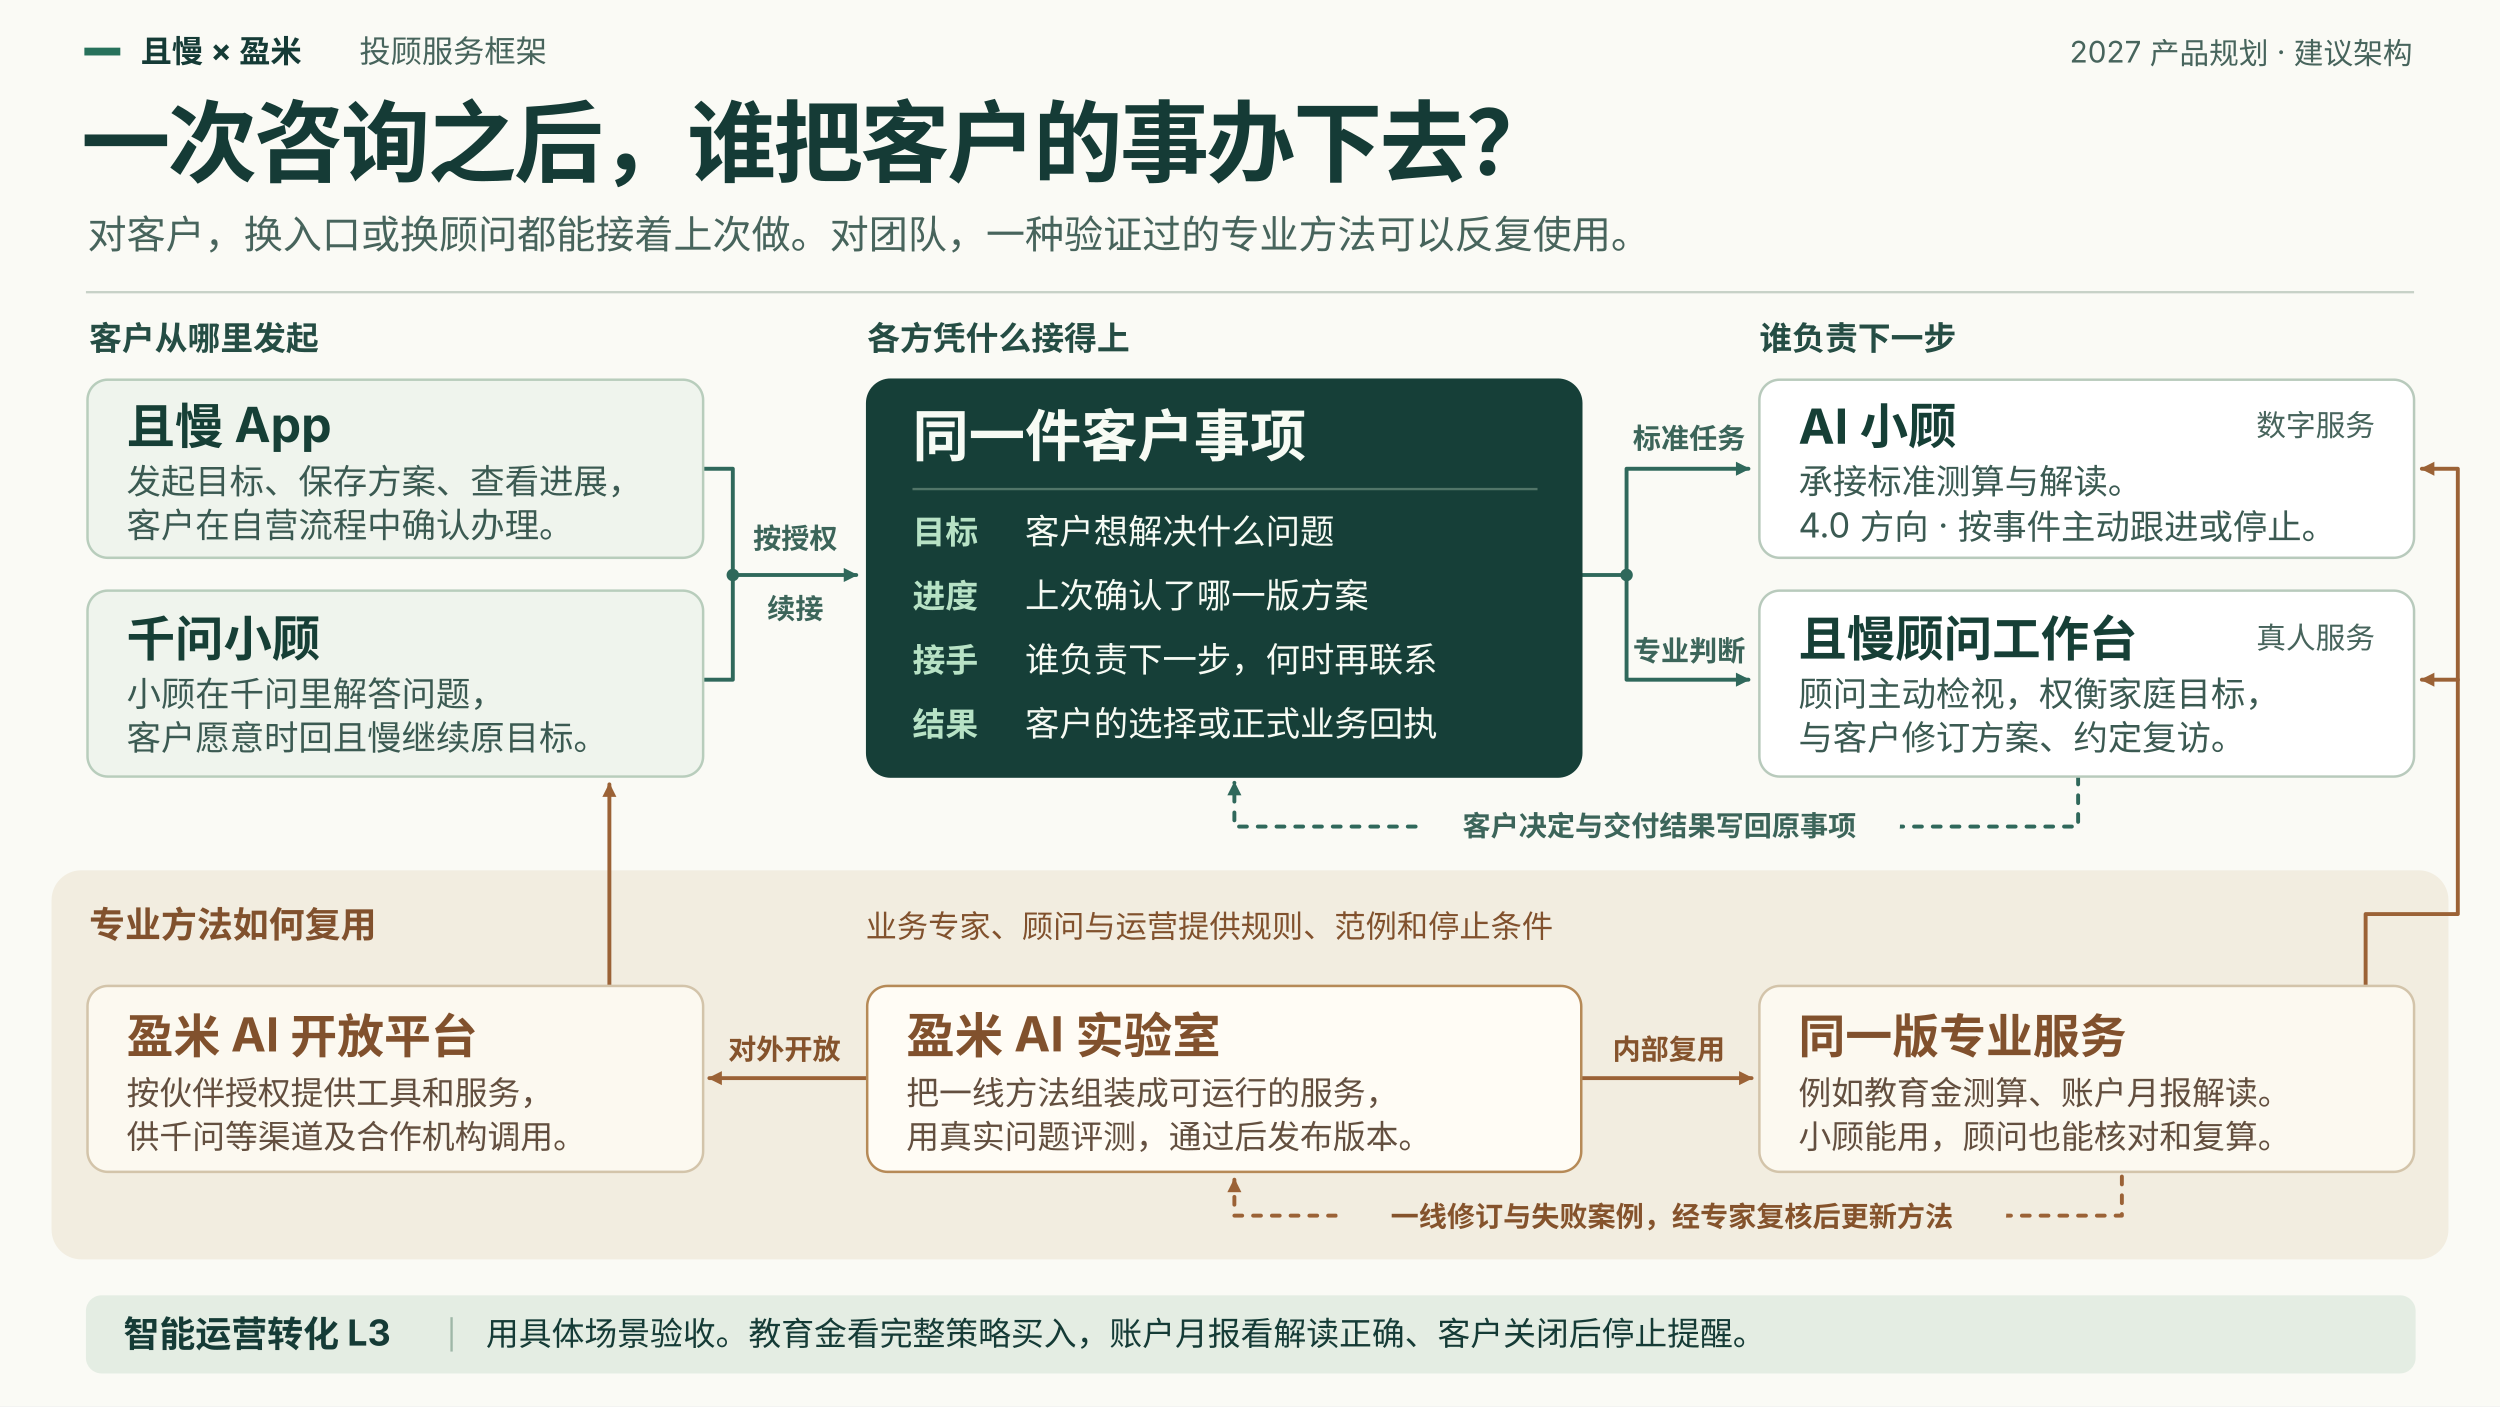
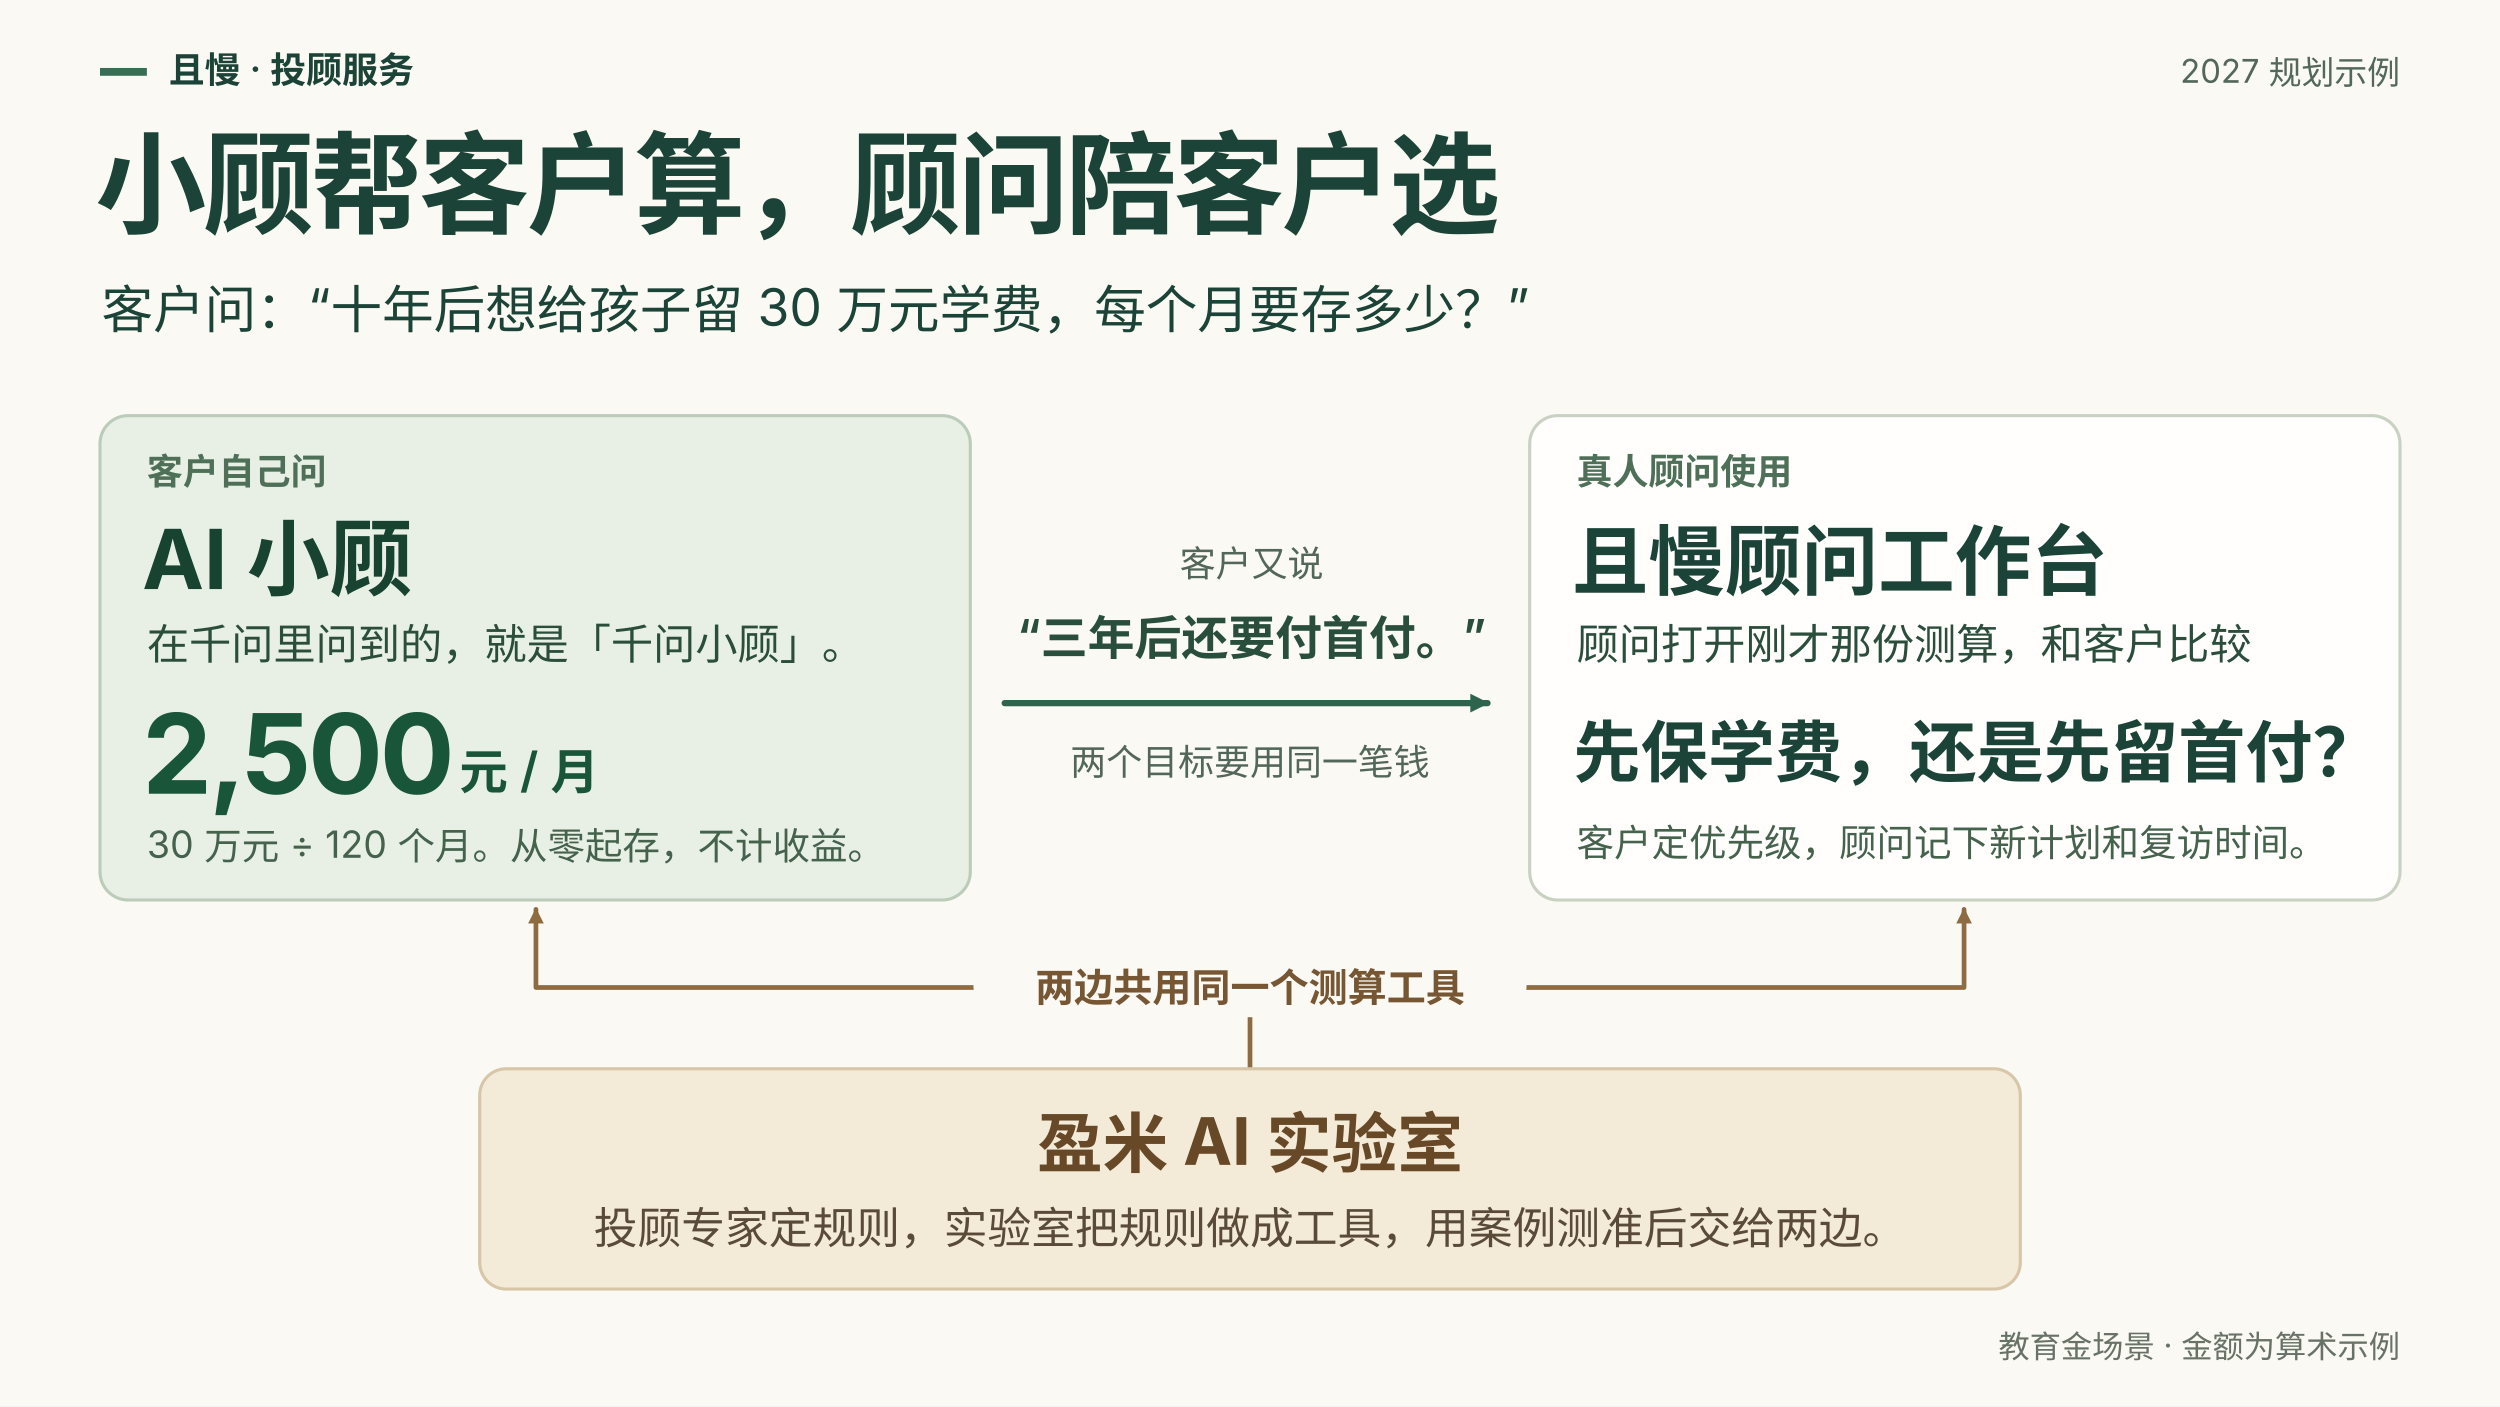
- <svg xmlns="http://www.w3.org/2000/svg" viewBox="0 0 1600 900" width="1600" height="900" role="group" aria-labelledby="map-name map-desc" font-family="'Inter','PingFang SC','Microsoft YaHei','Noto Sans CJK SC','Heiti SC',sans-serif">
+ <svg xmlns="http://www.w3.org/2000/svg" width="1600" height="900" viewBox="0 0 1600 900" role="img" aria-labelledby="simple-title simple-desc" font-family="'Inter','PingFang SC','Microsoft YaHei','Noto Sans CJK SC','Heiti SC',sans-serif">
  <defs>
-     <marker id="green-tip" markerWidth="9" markerHeight="9" refX="8" refY="4.5" orient="auto" markerUnits="userSpaceOnUse">
-       <path d="M0 0 9 4.5 0 9Z" fill="#2f685b" />
+     <marker id="go" markerWidth="14" markerHeight="14" refX="12" refY="7" orient="auto" markerUnits="userSpaceOnUse">
+       <path d="M1 1 13 7 1 13Z" fill="#2e644e" />
    </marker>
-     <marker id="ochre-tip" markerWidth="9" markerHeight="9" refX="8" refY="4.5" orient="auto" markerUnits="userSpaceOnUse">
-       <path d="M0 0 9 4.5 0 9Z" fill="#9b6236" />
+     <marker id="supply-tip" markerWidth="12" markerHeight="12" refX="10" refY="6" orient="auto" markerUnits="userSpaceOnUse">
+       <path d="M1 1 11 6 1 11Z" fill="#8f6b42" />
    </marker>
-     <style>
-       .wire { fill:none; stroke:#2f685b; stroke-width:2.5; stroke-linejoin:round; stroke-linecap:round }
-       .supply-wire { fill:none; stroke:#9b6236; stroke-width:2.5; stroke-linejoin:round; stroke-linecap:round }
-       .back { stroke-dasharray:5 7 }
-       .ink {fill:#153b36} .muted {fill:#47645c} .ochre {fill:#81512d} .light {fill:#f7fbf4}
-       .col-label {font-size:21px;font-weight:650;fill:#254d44}
-       .label {font-size:22px;font-weight:400;fill:#3b5a52}
-       .supply-label {font-size:21px;font-weight:400;fill:#634f3f}
-       .name {font-size:31px;font-weight:680;fill:#163f36}
-       .branch-label {font-size:18px;font-weight:550;fill:#3c655a}
-       .method-label {font-size:18px;font-weight:550;fill:#85532c}
-       .round-frame {stroke-width:1.6}
-     </style>
  </defs>
-   <rect width="1600" height="900" fill="#fafaf5" />
+   <rect width="1600" height="900" fill="#faf9f3" />
+   <g fill="#1b4337">
+     <path d="M64 46H94" stroke="#386e54" stroke-width="5" />
+     <text x="108" y="53" font-size="23" font-weight="620">且慢 · 投顾服务</text>
+     <text x="1536" y="53" text-anchor="end" font-size="21" fill="#53675a">2027 规划示例</text>
+     <text x="61" y="144" font-size="71" font-weight="700" letter-spacing="-2">小顾帮客户算，顾问陪客户选</text>
+     <text x="65" y="210" font-size="33">客户问：“十年后想给孩子留 30 万元学费，每个月要存多少？”</text>
+   </g>
  <g>
-     <path d="M54 33H77" stroke="#27715b" stroke-width="5" />
-     <text x="90" y="40" font-size="20" font-weight="650" class="ink">且慢 × 盈米</text>
-     <text x="230" y="40" font-size="20" class="muted">投顾服务框架</text>
-     <text x="1544" y="40" font-size="19" text-anchor="end" class="muted">2027 产品规划 · 建议架构</text>
-     <text x="52" y="112" font-size="57" font-weight="720" letter-spacing="-1.6" class="ink">一次咨询之后，谁把客户的事办下去？</text>
-     <text x="56" y="159" font-size="25" class="muted">对客户，换入口或换顾问都能接着上次做。对团队，一种验证过的专业方法可以反复使用。</text>
-     <path d="M55 187H1545" stroke="#c7d1c7" stroke-width="1.5" />
+     <rect x="64" y="266" width="557" height="310" rx="18" fill="#e8f0e5" stroke="#bbccba" stroke-width="2" />
+     <text x="94" y="310" font-size="23" font-weight="600" fill="#4f7058">客户自己问</text>
+     <text x="91" y="377" font-size="53" font-weight="700" fill="#174330">AI 小顾</text>
+     <text x="94" y="422" font-size="27" fill="#2b4e3c">在千问里问到的，就是「千问小顾」。</text>
+     <text x="91" y="508" font-size="71" font-weight="700" letter-spacing="-2" fill="#195538">2,500</text>
+     <text x="294" y="505" font-size="31" font-weight="600" fill="#195538">元 / 月</text>
+     <text x="94" y="549" font-size="24" fill="#45624d">30 万元 ÷ 120 个月。从零起存，不计收益。</text>
  </g>
-   <g class="col-label">
-     <text x="57" y="224">客户从哪里发起</text>
-     <text x="555" y="224">各方凭什么接得上</text>
-     <text x="1126" y="224">谁负责下一步</text>
+   <g fill="#294f3c" text-anchor="middle">
+     <text x="801" y="369" font-size="23" fill="#52675a">客户又说</text>
+     <text x="801" y="418" font-size="30" font-weight="630">“三年后还要付首付。”</text>
+     <path d="M643 450 H952" fill="none" stroke="#2e644e" stroke-width="4" stroke-linecap="round" marker-end="url(#go)" />
+     <text x="800" y="496" font-size="23" fill="#52675a">两个目标要用同一笔钱</text>
  </g>
-   <g aria-hidden="true">
-     <path class="wire" d="M450 300H469V435H450" />
-     <circle cx="469" cy="368" r="4" fill="#2f685b" />
-     <path class="wire" d="M469 368H548" marker-end="url(#green-tip)" />
-     <text x="509" y="351" text-anchor="middle" class="branch-label">按授权</text>
-     <text x="509" y="396" text-anchor="middle" class="branch-label">续接</text>
-     <path class="wire" d="M1012 368H1041" />
-     <path class="wire" d="M1041 368V300H1119" marker-end="url(#green-tip)" />
-     <path class="wire" d="M1041 368V435H1119" marker-end="url(#green-tip)" />
-     <circle cx="1041" cy="368" r="4" fill="#2f685b" />
-     <text x="1081" y="287" text-anchor="middle" class="branch-label">标准任务</text>
-     <text x="1081" y="423" text-anchor="middle" class="branch-label">专业判断</text>
-     <path class="wire back" d="M1330 497V529H790V501" marker-end="url(#green-tip)" />
-     <rect x="909" y="512" width="307" height="32" rx="16" fill="#fafaf5" />
-     <text x="1062" y="535" text-anchor="middle" class="branch-label">客户决定与交付结果写回原事项</text>
+   <g>
+     <rect x="979" y="266" width="557" height="310" rx="18" fill="#fffefd" stroke="#c8d1c2" stroke-width="2" />
+     <text x="1009" y="310" font-size="23" font-weight="600" fill="#4f7058">真人顾问使用</text>
+     <text x="1006" y="377" font-size="49" font-weight="700" fill="#1b4337">且慢顾问工作台</text>
+     <text x="1009" y="422" font-size="27" fill="#2b4e3c">顾问打开刚才那份测算，和客户比较</text>
+     <text x="1007" y="497" font-size="43" font-weight="650" fill="#1b4337">先保学费，还是先留首付？</text>
+     <text x="1009" y="548" font-size="24" fill="#45624d">客户定优先级，顾问记下新计划和复访时间。</text>
  </g>
-   <g data-topic="app">
-     <rect class="round-frame" x="56" y="243" width="394" height="114" rx="13" fill="#eff4ed" stroke="#b8cdbc" />
-     <text class="name" x="81" y="284">且慢 App</text>
-     <text class="label" x="81" y="316">发起目标、保存方案、查看进展，</text>
-     <text class="label" x="81" y="344">客户在自营流程中确认办理。</text>
+   <g fill="none" stroke="#8f6b42" stroke-width="3" stroke-linecap="round" stroke-linejoin="round">
+     <path d="M800 684V632H343V582" marker-end="url(#supply-tip)" />
+     <path d="M800 632H1257V582" marker-end="url(#supply-tip)" />
  </g>
-   <g data-topic="qwen">
-     <rect class="round-frame" x="56" y="378" width="394" height="119" rx="13" fill="#eff4ed" stroke="#b8cdbc" />
-     <text class="name" x="81" y="420">千问小顾</text>
-     <text class="label" x="81" y="452">小顾在千问里解答问题，</text>
-     <text class="label" x="81" y="480">客户愿意时回且慢继续原目标。</text>
+   <rect x="623" y="610" width="354" height="41" rx="20" fill="#faf9f3" />
+   <text x="800" y="641" text-anchor="middle" font-size="25" font-weight="600" fill="#765633">两边共用同一个测算工具</text>
+   <g text-anchor="middle">
+     <rect x="307" y="684" width="986" height="141" rx="17" fill="#f3ead8" stroke="#d8c6a8" stroke-width="2" />
+     <text x="800" y="747" font-size="42" font-weight="680" fill="#674827">盈米 AI 实验室</text>
+     <text x="800" y="796" font-size="28" fill="#594b38">投顾专家定规则，实验室把规则做成工具，用案例测准后交给两边。</text>
  </g>
-   <g data-topic="record">
-     <rect class="round-frame" x="555" y="243" width="457" height="254" rx="15" fill="#163f38" stroke="#163f38" />
-     <text x="584" y="292" class="light" font-size="36" font-weight="680">同一件客户事项</text>
-     <path d="M584 313H984" stroke="#517568" stroke-width="1.5" />
-     <g font-size="21" font-weight="650" fill="#b7e2c5">
-       <text x="584" y="348">目标</text>
-       <text x="584" y="389">进度</text>
-       <text x="584" y="430">接手</text>
-       <text x="584" y="471">结果</text>
-     </g>
-     <g font-size="22" class="light">
-       <text x="656" y="348">客户想解决什么问题</text>
-       <text x="656" y="389">上次确认了哪一版方案</text>
-       <text x="656" y="430">谁负责下一步，何时再联系</text>
-       <text x="656" y="471">客户的选择或正式业务回执</text>
-     </g>
-   </g>
-   <g data-topic="xiaogu">
-     <rect class="round-frame" x="1126" y="243" width="419" height="114" rx="13" fill="#fff" stroke="#b8cabc" />
-     <text class="name" x="1151" y="284">AI 小顾</text>
-     <text x="1520" y="279" text-anchor="end" font-size="19" class="muted">数字服务</text>
-     <text class="label" x="1151" y="316">承接标准测算与解读。</text>
-     <text class="label" x="1151" y="344">4.0 方向 · 按事件主动跟进或停止。</text>
-   </g>
-   <g data-topic="advisor">
-     <rect class="round-frame" x="1126" y="378" width="419" height="119" rx="13" fill="#fff" stroke="#b8cabc" />
-     <text class="name" x="1151" y="420">且慢顾问工作台</text>
-     <text x="1520" y="415" text-anchor="end" font-size="19" class="muted">真人服务</text>
-     <text class="label" x="1151" y="452">顾问主动检视，权衡家庭目标，</text>
-     <text class="label" x="1151" y="480">与客户修订方案、约定复访。</text>
-   </g>
-   <g aria-hidden="true">
-     <rect x="33" y="557" width="1534" height="249" rx="19" fill="#f2ede0" />
-     <text x="57" y="600" font-size="23" font-weight="650" class="ochre">专业方法如何复用</text>
-     <text x="554" y="600" font-size="20" class="ochre">业务专家、顾问与运营提供规则、范例和停止条件</text>
-     <path class="supply-wire" d="M390 635V502" marker-end="url(#ochre-tip)" />
-     <path class="supply-wire" d="M555 690H454" marker-end="url(#ochre-tip)" />
-     <text x="502" y="678" text-anchor="middle" class="method-label">对外开放</text>
-     <path class="supply-wire" d="M1012 690H1121" marker-end="url(#ochre-tip)" />
-     <text x="1068" y="678" text-anchor="middle" class="method-label">内部复用</text>
-     <path class="supply-wire" d="M1514 635V585H1573V300H1550" marker-end="url(#ochre-tip)" />
-     <path class="supply-wire" d="M1573 435H1550" marker-end="url(#ochre-tip)" />
-     <path class="supply-wire back" d="M1358 753V778H790V755" marker-end="url(#ochre-tip)" />
-     <rect x="856" y="762" width="428" height="30" rx="15" fill="#f2ede0" />
-     <text x="1070" y="785" text-anchor="middle" class="method-label">一线修订与失败案例，经专家复核后更新方法</text>
-   </g>
-   <g data-topic="oap">
-     <rect class="round-frame" x="56" y="631" width="394" height="119" rx="13" fill="#fcf9f0" stroke="#d3c4aa" />
-     <text x="81" y="674" font-size="30" font-weight="670" class="ochre">盈米 AI 开放平台</text>
-     <text class="supply-label" x="81" y="707">按伙伴授权提供工具和服务，</text>
-     <text class="supply-label" x="81" y="735">供千问等渠道及合作机构调用。</text>
-   </g>
-   <g data-topic="lab">
-     <rect class="round-frame" x="555" y="631" width="457" height="119" rx="13" fill="#fffcf5" stroke="#b68a57" />
-     <text x="580" y="674" font-size="31" font-weight="680" class="ochre">盈米 AI 实验室</text>
-     <text class="supply-label" x="580" y="707">把一线方法组装成可运行的服务，</text>
-     <text class="supply-label" x="580" y="735">用真实问题评测，通过后发布版本。</text>
-   </g>
-   <g data-topic="reuse">
-     <rect class="round-frame" x="1126" y="631" width="419" height="119" rx="13" fill="#fcf9f0" stroke="#d3c4aa" />
-     <text x="1151" y="674" font-size="30" font-weight="670" class="ochre">同一版专业服务</text>
-     <text class="supply-label" x="1151" y="707">例如教育金测算、账户月报解读。</text>
-     <text class="supply-label" x="1151" y="735">小顾能用，顾问也能核对和复算。</text>
-   </g>
-   <g data-topic="l3">
-     <rect x="55" y="829" width="1491" height="50" rx="10" fill="#e4ede3" />
-     <text x="79" y="862" font-size="23" font-weight="680" class="ink">智能运营转化 L3</text>
-     <path d="M289 843V865" stroke="#9eb7a7" stroke-width="1.5" />
-     <text x="311" y="861" font-size="21" class="ink">用具体场景验收。教育金看完整策略买入，账户月报看解读正确、客户关闭后停止提醒。</text>
-   </g>
+   <text x="1536" y="869" text-anchor="end" font-size="20" fill="#687266">教育金场景 · 金额为算术示例</text>
</svg>
